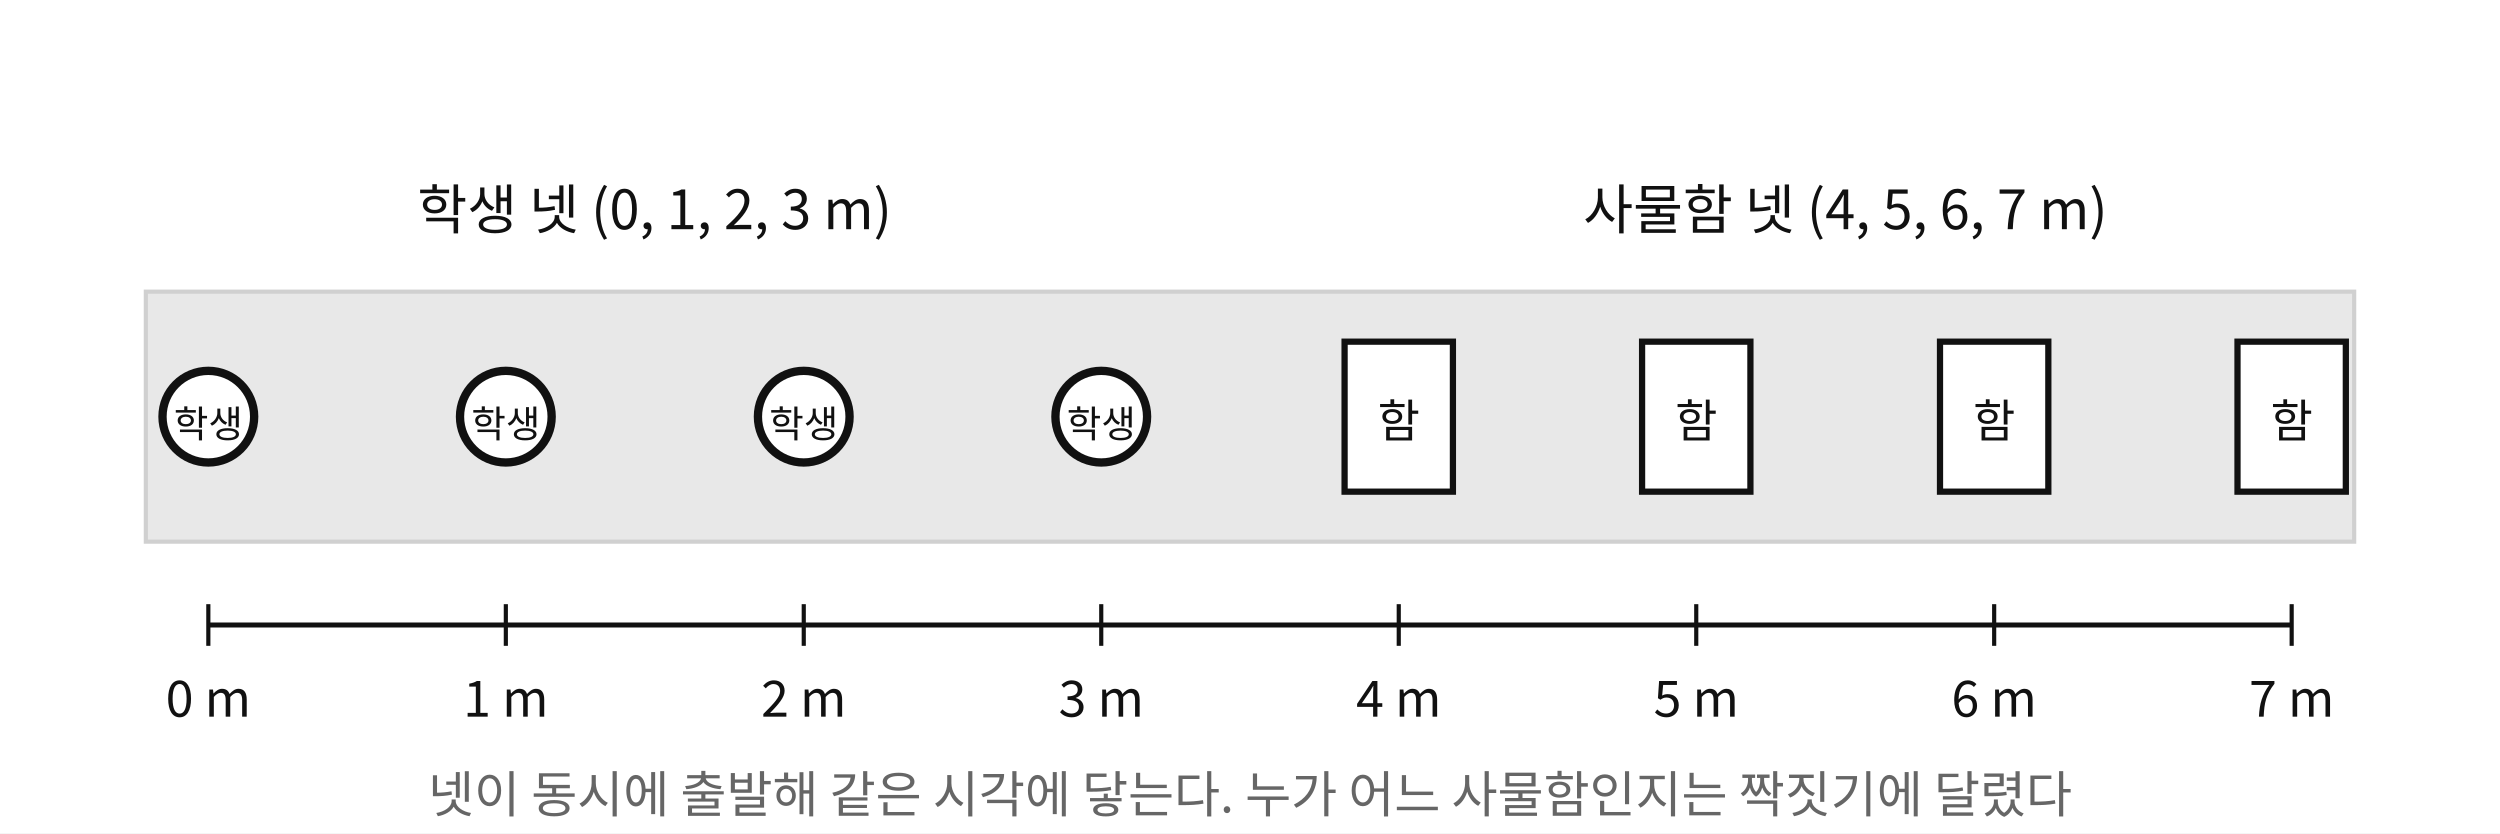
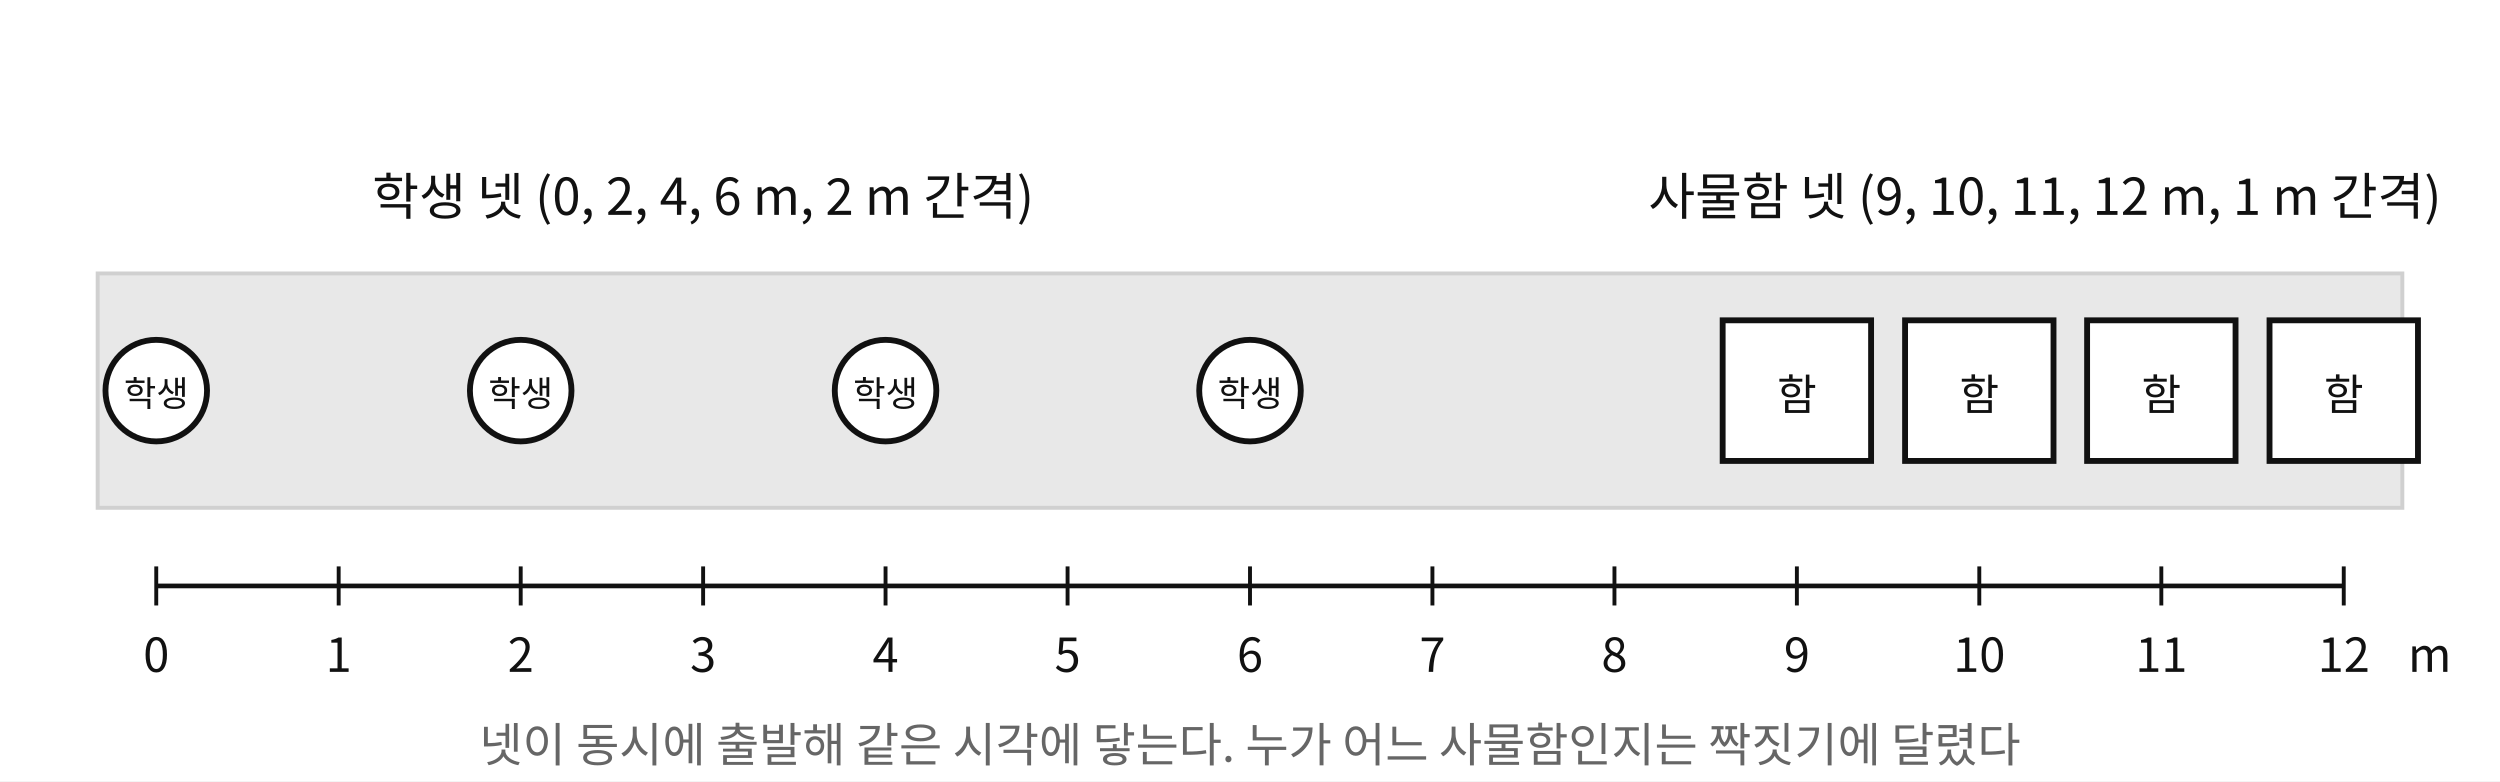
- <svg xmlns="http://www.w3.org/2000/svg" viewBox="0 0 600 200" font-family="'Noto Sans KR', 'Noto Sans CJK KR', sans-serif">
-   <defs>
-     <marker id="ar" viewBox="0 0 10 10" refX="9" refY="5" markerWidth="7" markerHeight="7" orient="auto-start-reverse">
-       <path d="M0,0 L10,5 L0,10 z" fill="#111111" />
-     </marker>
-     <marker id="arV" viewBox="0 0 10 10" refX="9" refY="5" markerWidth="7" markerHeight="7" orient="auto-start-reverse">
-       <path d="M0,0 L10,5 L0,10 z" fill="#d07a12" />
-     </marker>
-     <marker id="arG" viewBox="0 0 10 10" refX="9" refY="5" markerWidth="7" markerHeight="7" orient="auto-start-reverse">
-       <path d="M0,0 L10,5 L0,10 z" fill="#0068c0" />
-     </marker>
-     <marker id="arS" viewBox="0 0 10 10" refX="9" refY="5" markerWidth="7" markerHeight="7" orient="auto-start-reverse">
-       <path d="M0,0 L10,5 L0,10 z" fill="#b0892a" />
-     </marker>
-     <marker id="arD" viewBox="0 0 10 10" refX="9" refY="5" markerWidth="7" markerHeight="7" orient="auto-start-reverse">
-       <path d="M0,0 L10,5 L0,10 z" fill="#666666" />
-     </marker>
-   </defs>
-   <rect width="600" height="200" fill="#ffffff" />
-   <rect x="35.0" y="70.0" width="530.0" height="60.0" fill="#e8e8e8" stroke="#d0d0d0" stroke-width="1" />
-   <circle cx="50.0" cy="100.0" r="11" fill="#ffffff" stroke="#111111" stroke-width="2" />
-   <text x="50.0" y="105.0" fill="#111111" font-size="9" text-anchor="middle" font-weight="400">학생</text>
-   <circle cx="121.4" cy="100.0" r="11" fill="#ffffff" stroke="#111111" stroke-width="2" />
-   <text x="121.4" y="105.0" fill="#111111" font-size="9" text-anchor="middle" font-weight="400">학생</text>
-   <circle cx="192.9" cy="100.0" r="11" fill="#ffffff" stroke="#111111" stroke-width="2" />
-   <text x="192.9" y="105.0" fill="#111111" font-size="9" text-anchor="middle" font-weight="400">학생</text>
-   <circle cx="264.3" cy="100.0" r="11" fill="#ffffff" stroke="#111111" stroke-width="2" />
-   <text x="264.3" y="105.0" fill="#111111" font-size="9" text-anchor="middle" font-weight="400">학생</text>
-   <rect x="322.7" y="82.0" width="26.0" height="36.0" fill="#ffffff" stroke="#111111" stroke-width="1.5" />
-   <text x="335.7" y="105.0" fill="#111111" font-size="11" text-anchor="middle" font-weight="400">함</text>
-   <rect x="394.1" y="82.0" width="26.0" height="36.0" fill="#ffffff" stroke="#111111" stroke-width="1.5" />
-   <text x="407.1" y="105.0" fill="#111111" font-size="11" text-anchor="middle" font-weight="400">함</text>
-   <rect x="465.6" y="82.0" width="26.0" height="36.0" fill="#ffffff" stroke="#111111" stroke-width="1.5" />
-   <text x="478.6" y="105.0" fill="#111111" font-size="11" text-anchor="middle" font-weight="400">함</text>
-   <rect x="537.0" y="82.0" width="26.0" height="36.0" fill="#ffffff" stroke="#111111" stroke-width="1.5" />
-   <text x="550.0" y="105.0" fill="#111111" font-size="11" text-anchor="middle" font-weight="400">함</text>
-   <line x1="50.0" y1="150.0" x2="550.0" y2="150.0" stroke="#111111" stroke-width="1.2" />
-   <line x1="50.0" y1="145.0" x2="50.0" y2="155.0" stroke="#111111" stroke-width="1" />
-   <text x="50.0" y="172.0" fill="#111111" font-size="12" text-anchor="middle" font-weight="400">0 m</text>
-   <line x1="121.4" y1="145.0" x2="121.4" y2="155.0" stroke="#111111" stroke-width="1" />
-   <text x="121.4" y="172.0" fill="#111111" font-size="12" text-anchor="middle" font-weight="400">1 m</text>
-   <line x1="192.9" y1="145.0" x2="192.9" y2="155.0" stroke="#111111" stroke-width="1" />
-   <text x="192.9" y="172.0" fill="#111111" font-size="12" text-anchor="middle" font-weight="400">2 m</text>
-   <line x1="264.3" y1="145.0" x2="264.3" y2="155.0" stroke="#111111" stroke-width="1" />
-   <text x="264.3" y="172.0" fill="#111111" font-size="12" text-anchor="middle" font-weight="400">3 m</text>
-   <line x1="335.7" y1="145.0" x2="335.7" y2="155.0" stroke="#111111" stroke-width="1" />
-   <text x="335.7" y="172.0" fill="#111111" font-size="12" text-anchor="middle" font-weight="400">4 m</text>
-   <line x1="407.1" y1="145.0" x2="407.1" y2="155.0" stroke="#111111" stroke-width="1" />
-   <text x="407.1" y="172.0" fill="#111111" font-size="12" text-anchor="middle" font-weight="400">5 m</text>
-   <line x1="478.6" y1="145.0" x2="478.6" y2="155.0" stroke="#111111" stroke-width="1" />
-   <text x="478.6" y="172.0" fill="#111111" font-size="12" text-anchor="middle" font-weight="400">6 m</text>
-   <line x1="550.0" y1="145.0" x2="550.0" y2="155.0" stroke="#111111" stroke-width="1" />
-   <text x="550.0" y="172.0" fill="#111111" font-size="12" text-anchor="middle" font-weight="400">7 m</text>
-   <text x="157.1" y="55.0" fill="#111111" font-size="13" text-anchor="middle" font-weight="400">학생 넷 (0, 1, 2, 3 m)</text>
-   <text x="442.9" y="55.0" fill="#111111" font-size="13" text-anchor="middle" font-weight="400">사물함 넷 (4, 5, 6, 7 m)</text>
-   <text x="300.0" y="195.0" fill="#666666" font-size="12" text-anchor="middle" font-weight="400">넷이 동시에 출발해 같은 시각에 닿는다. 누가 어느 사물함인지는 짝짓기에 달렸다</text>
+ <svg xmlns="http://www.w3.org/2000/svg" viewBox="0 0 640 200" font-family="'Noto Sans KR', 'Noto Sans CJK KR', sans-serif">
+   <rect width="640" height="200" fill="#ffffff" />
+   <rect x="25.0" y="70.0" width="590.0" height="60.0" fill="#e8e8e8" stroke="#d0d0d0" stroke-width="1.0" />
+   <circle cx="40.0" cy="100" r="13" fill="#ffffff" stroke="#111111" stroke-width="1.5" />
+   <text x="40.0" y="104.0" fill="#111111" font-size="9" text-anchor="middle">학생</text>
+   <circle cx="133.3" cy="100" r="13" fill="#ffffff" stroke="#111111" stroke-width="1.5" />
+   <text x="133.3" y="104.0" fill="#111111" font-size="9" text-anchor="middle">학생</text>
+   <circle cx="226.7" cy="100" r="13" fill="#ffffff" stroke="#111111" stroke-width="1.5" />
+   <text x="226.7" y="104.0" fill="#111111" font-size="9" text-anchor="middle">학생</text>
+   <circle cx="320.0" cy="100" r="13" fill="#ffffff" stroke="#111111" stroke-width="1.5" />
+   <text x="320.0" y="104.0" fill="#111111" font-size="9" text-anchor="middle">학생</text>
+   <rect x="441.0" y="82.0" width="38.0" height="36.0" fill="#ffffff" stroke="#111111" stroke-width="1.5" />
+   <text x="460.0" y="105.0" fill="#111111" font-size="11" text-anchor="middle">함</text>
+   <rect x="487.7" y="82.0" width="38.0" height="36.0" fill="#ffffff" stroke="#111111" stroke-width="1.5" />
+   <text x="506.7" y="105.0" fill="#111111" font-size="11" text-anchor="middle">함</text>
+   <rect x="534.3" y="82.0" width="38.0" height="36.0" fill="#ffffff" stroke="#111111" stroke-width="1.5" />
+   <text x="553.3" y="105.0" fill="#111111" font-size="11" text-anchor="middle">함</text>
+   <rect x="581.0" y="82.0" width="38.0" height="36.0" fill="#ffffff" stroke="#111111" stroke-width="1.5" />
+   <text x="600.0" y="105.0" fill="#111111" font-size="11" text-anchor="middle">함</text>
+   <line x1="40.0" y1="150.0" x2="600.0" y2="150.0" stroke="#111111" stroke-width="1.2" />
+   <line x1="40.0" y1="145.0" x2="40.0" y2="155.0" stroke="#111111" stroke-width="1" />
+   <text x="40.0" y="172.0" fill="#111111" font-size="12" text-anchor="middle">0</text>
+   <line x1="86.7" y1="145.0" x2="86.7" y2="155.0" stroke="#111111" stroke-width="1" />
+   <text x="86.7" y="172.0" fill="#111111" font-size="12" text-anchor="middle">1</text>
+   <line x1="133.3" y1="145.0" x2="133.3" y2="155.0" stroke="#111111" stroke-width="1" />
+   <text x="133.3" y="172.0" fill="#111111" font-size="12" text-anchor="middle">2</text>
+   <line x1="180.0" y1="145.0" x2="180.0" y2="155.0" stroke="#111111" stroke-width="1" />
+   <text x="180.0" y="172.0" fill="#111111" font-size="12" text-anchor="middle">3</text>
+   <line x1="226.7" y1="145.0" x2="226.7" y2="155.0" stroke="#111111" stroke-width="1" />
+   <text x="226.7" y="172.0" fill="#111111" font-size="12" text-anchor="middle">4</text>
+   <line x1="273.3" y1="145.0" x2="273.3" y2="155.0" stroke="#111111" stroke-width="1" />
+   <text x="273.3" y="172.0" fill="#111111" font-size="12" text-anchor="middle">5</text>
+   <line x1="320.0" y1="145.0" x2="320.0" y2="155.0" stroke="#111111" stroke-width="1" />
+   <text x="320.0" y="172.0" fill="#111111" font-size="12" text-anchor="middle">6</text>
+   <line x1="366.7" y1="145.0" x2="366.7" y2="155.0" stroke="#111111" stroke-width="1" />
+   <text x="366.7" y="172.0" fill="#111111" font-size="12" text-anchor="middle">7</text>
+   <line x1="413.3" y1="145.0" x2="413.3" y2="155.0" stroke="#111111" stroke-width="1" />
+   <text x="413.3" y="172.0" fill="#111111" font-size="12" text-anchor="middle">8</text>
+   <line x1="460.0" y1="145.0" x2="460.0" y2="155.0" stroke="#111111" stroke-width="1" />
+   <text x="460.0" y="172.0" fill="#111111" font-size="12" text-anchor="middle">9</text>
+   <line x1="506.7" y1="145.0" x2="506.7" y2="155.0" stroke="#111111" stroke-width="1" />
+   <text x="506.7" y="172.0" fill="#111111" font-size="12" text-anchor="middle">10</text>
+   <line x1="553.3" y1="145.0" x2="553.3" y2="155.0" stroke="#111111" stroke-width="1" />
+   <text x="553.3" y="172.0" fill="#111111" font-size="12" text-anchor="middle">11</text>
+   <line x1="600.0" y1="145.0" x2="600.0" y2="155.0" stroke="#111111" stroke-width="1" />
+   <text x="600.0" y="172.0" fill="#111111" font-size="12" text-anchor="middle">12</text>
+   <text x="622.0" y="172.0" fill="#111111" font-size="12" text-anchor="middle">m</text>
+   <text x="180.0" y="55.0" fill="#111111" font-size="13" text-anchor="middle">학생 넷 (0, 2, 4, 6 m, 2 m 간격)</text>
+   <text x="625.0" y="55.0" fill="#111111" font-size="13" text-anchor="end">사물함 넷 (9, 10, 11, 12 m, 1 m 간격)</text>
+   <text x="320.0" y="195.0" fill="#666666" font-size="12" text-anchor="middle">넷이 동시에 출발해 같은 시각에 닿는다. 누가 어느 사물함인지는 짝짓기에 달렸다</text>
</svg>
